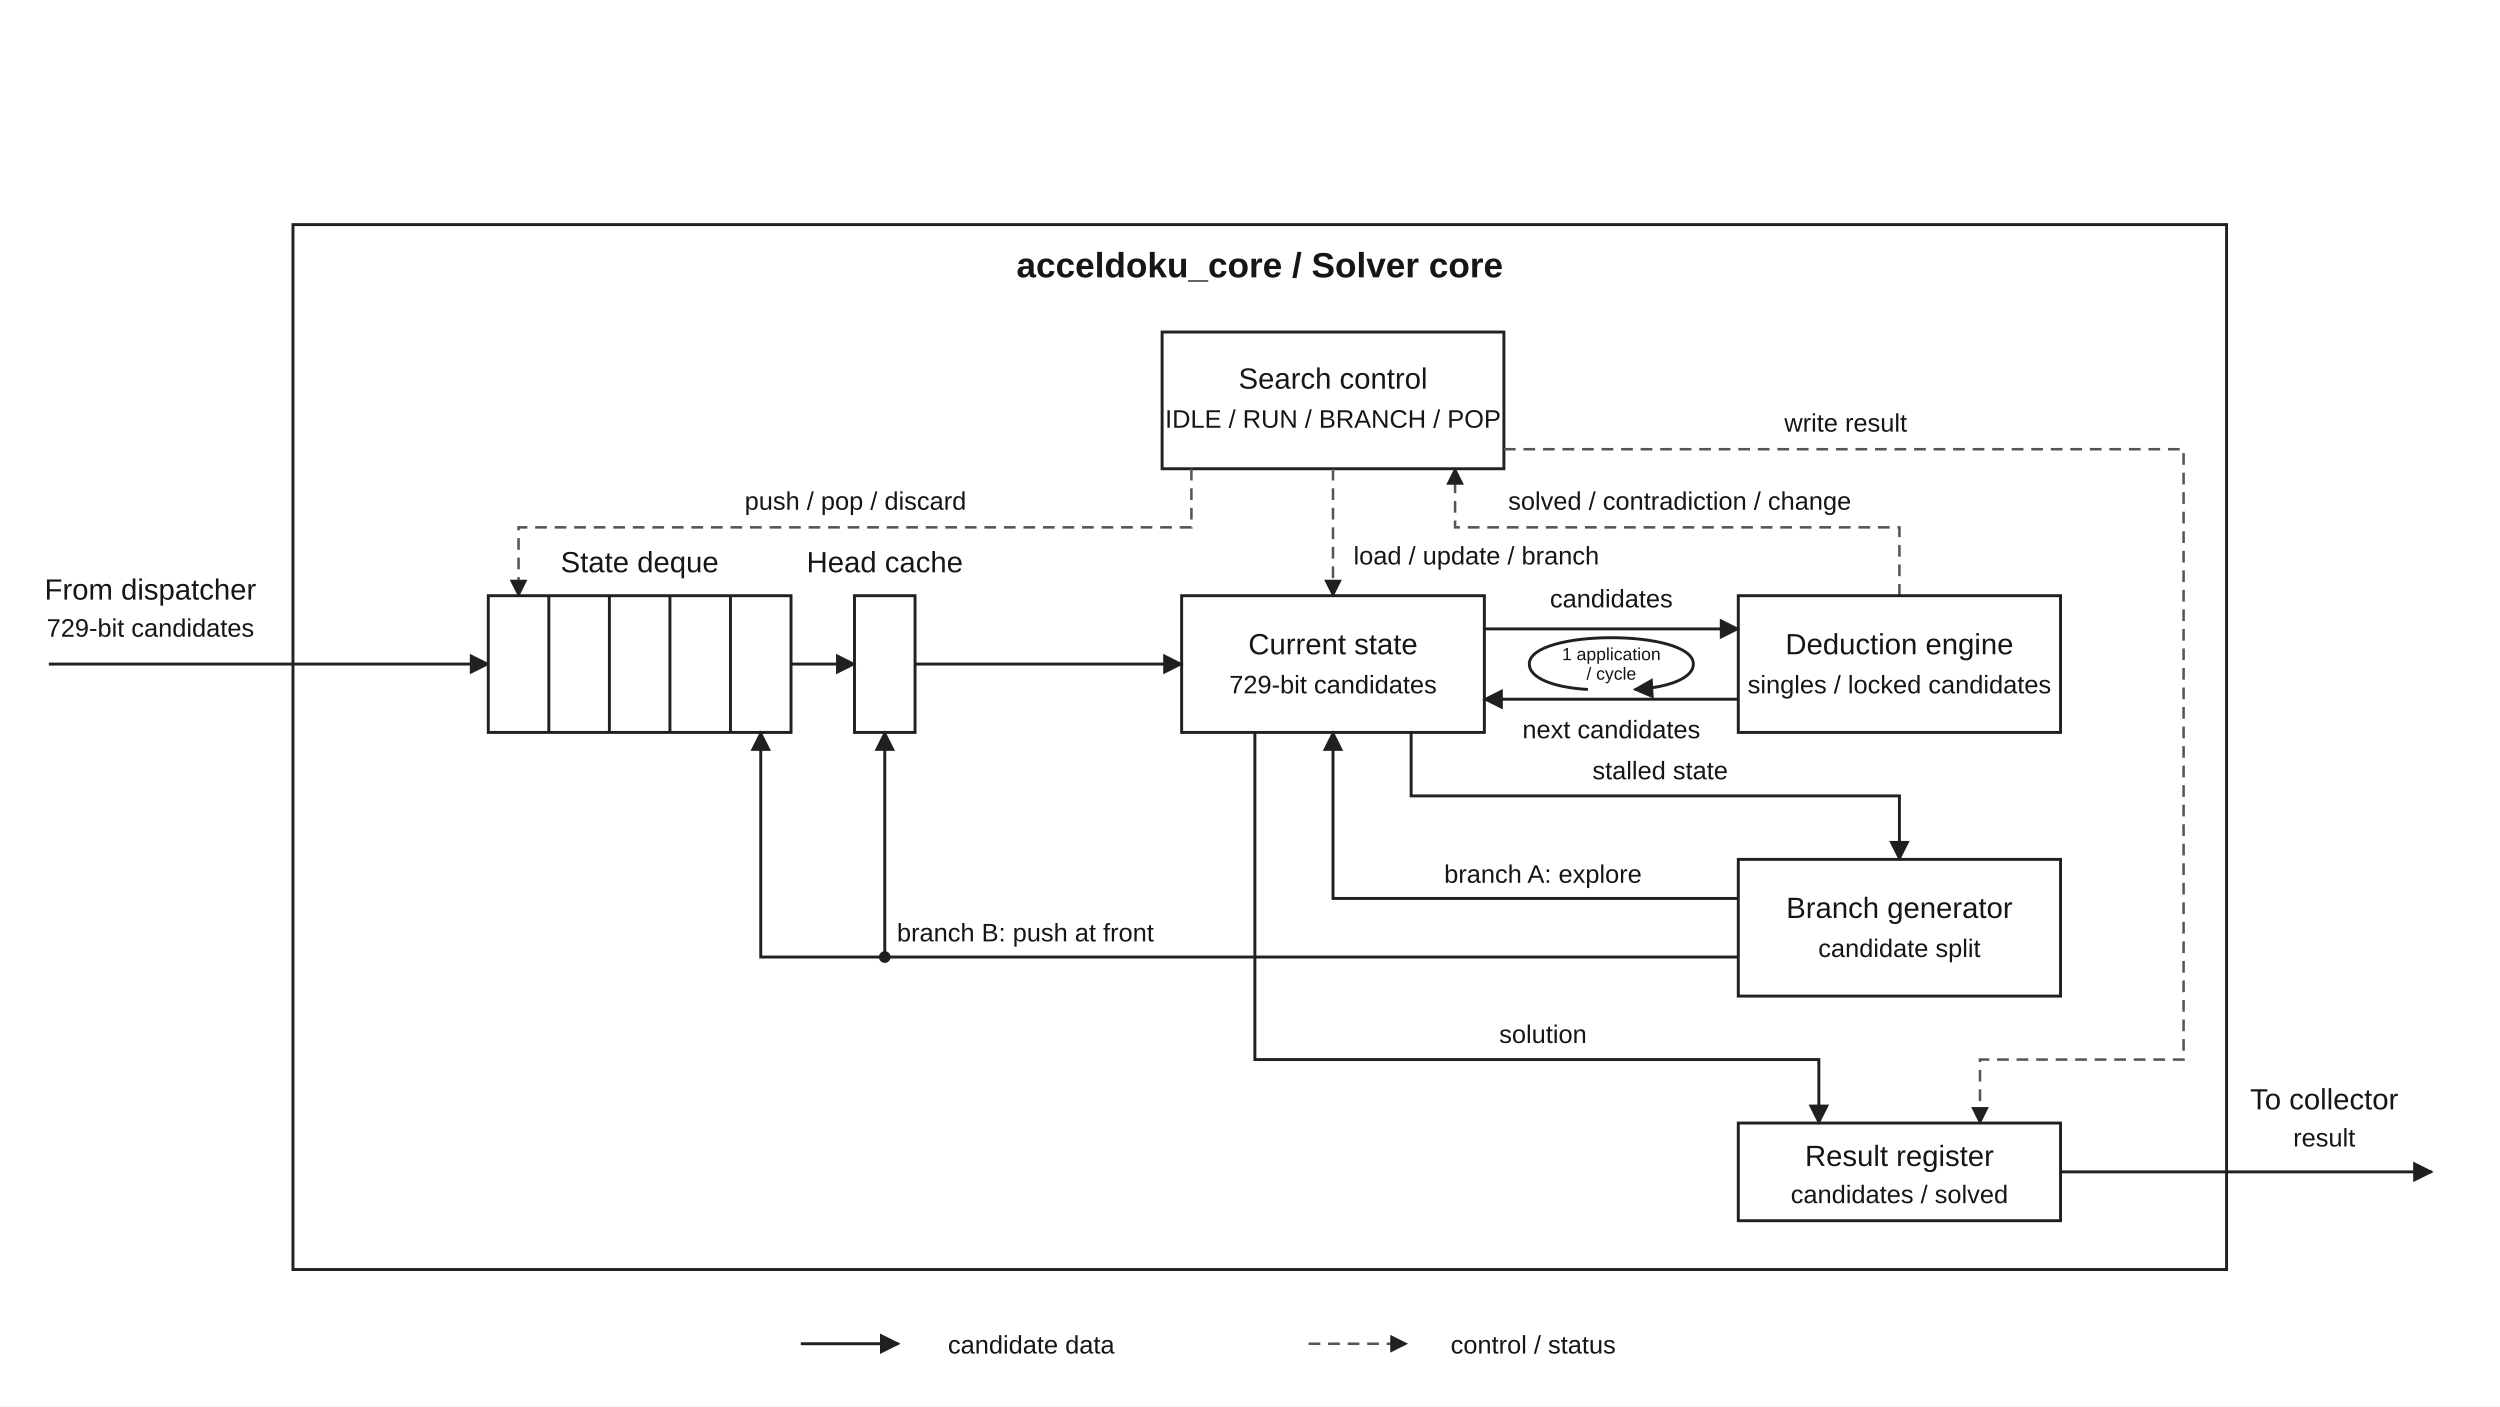
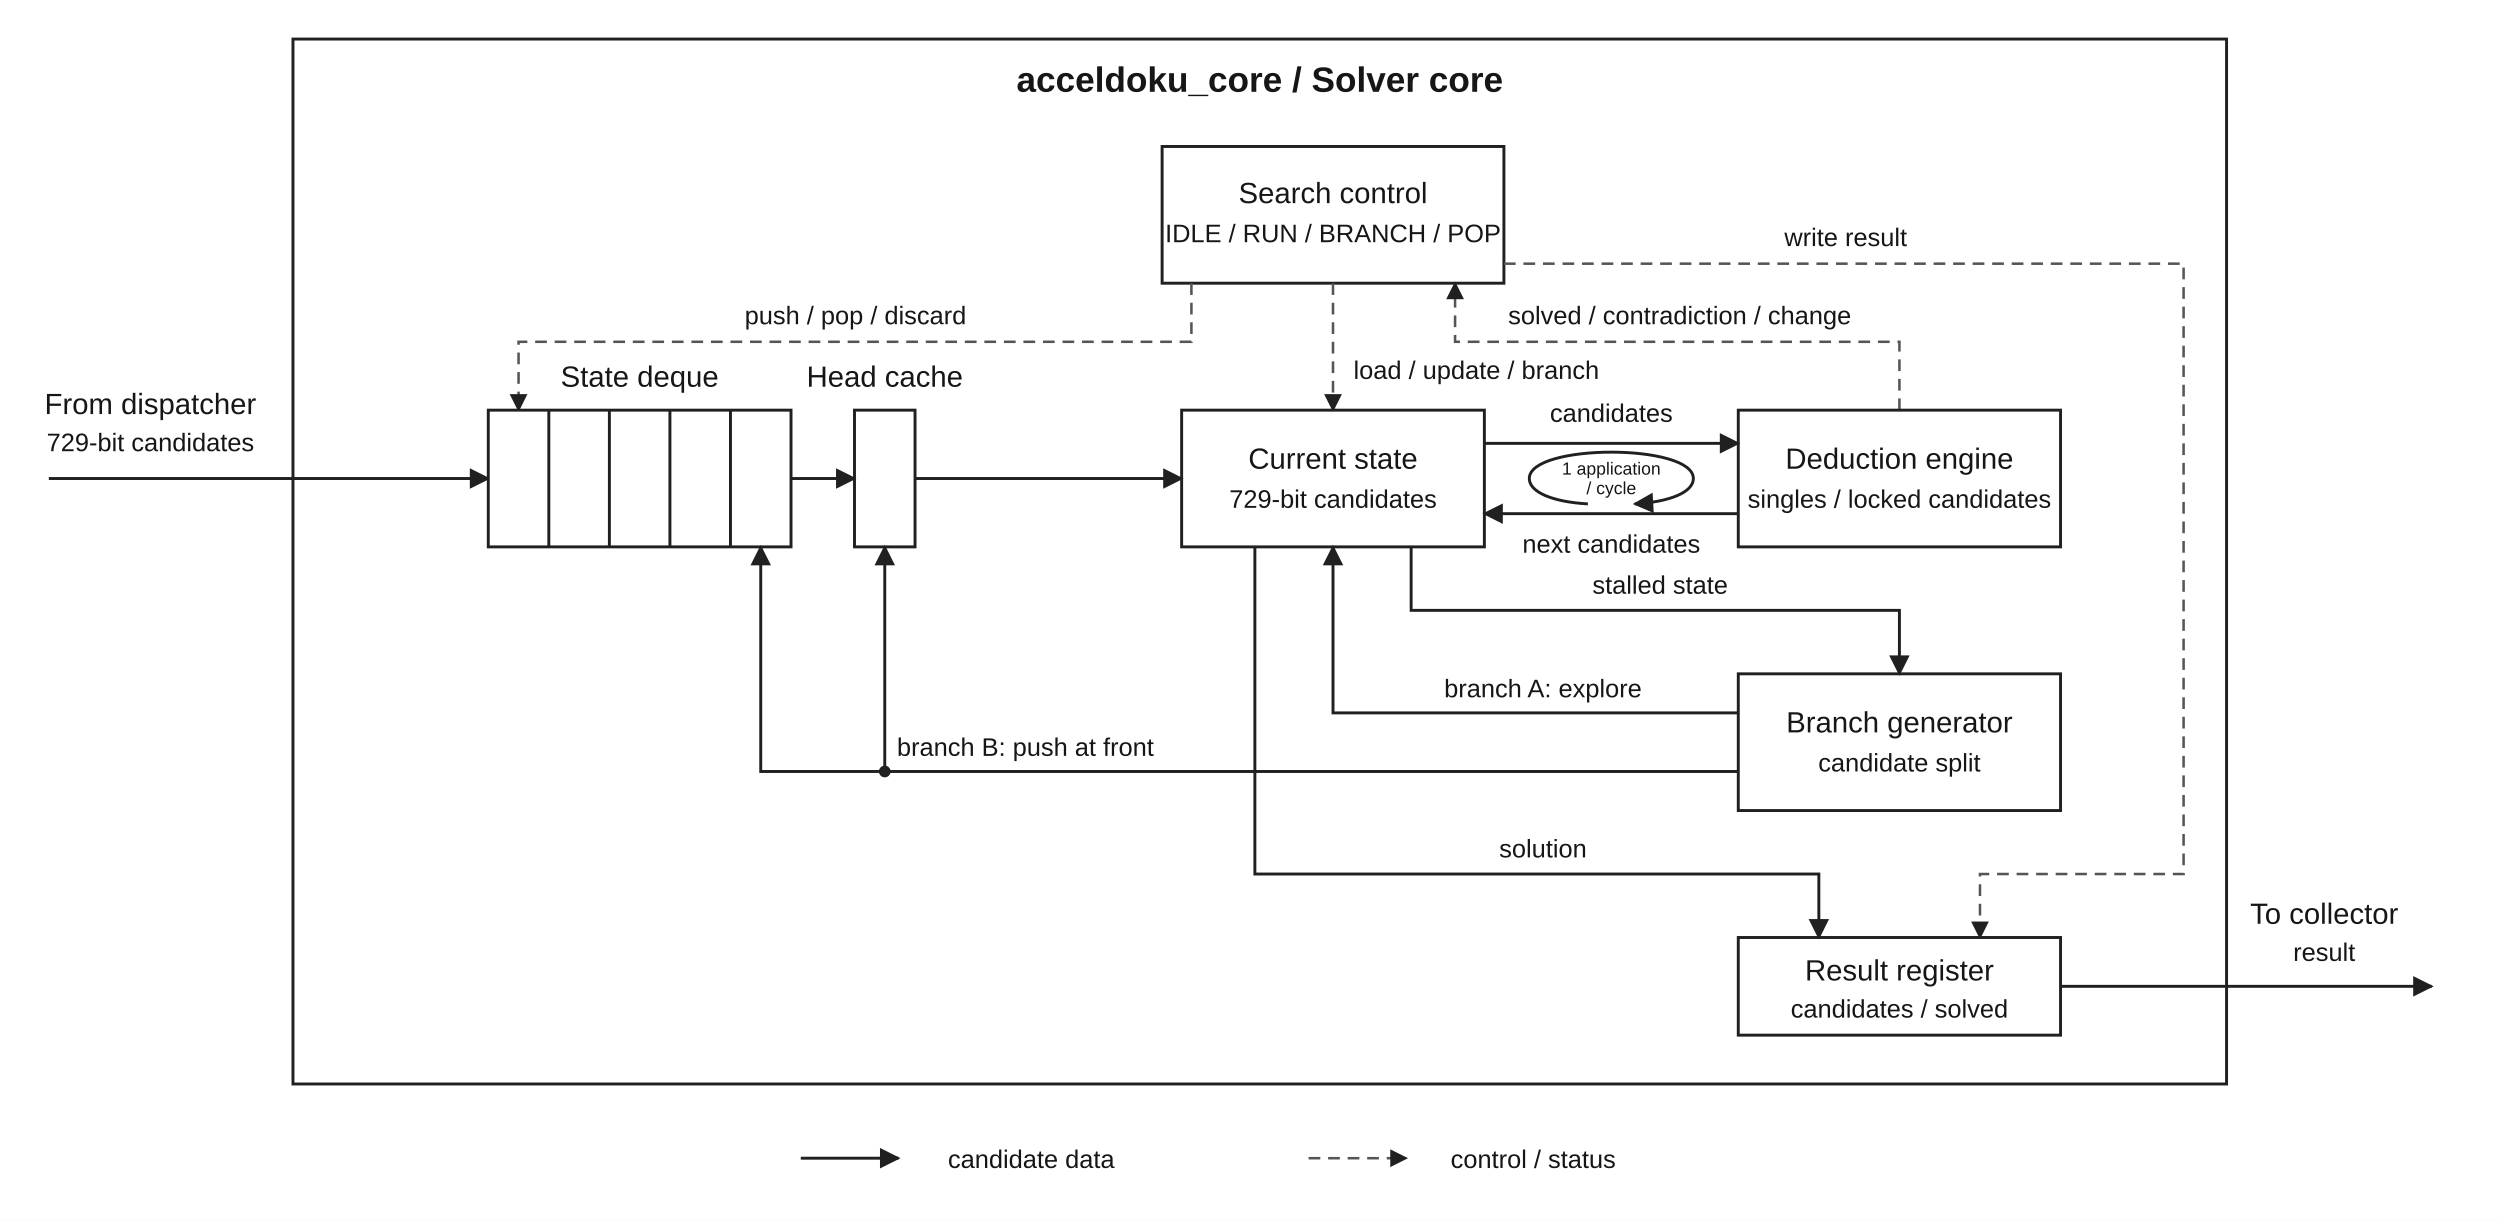
- <svg xmlns="http://www.w3.org/2000/svg" width="1280" height="720" viewBox="0 0 1280 720">
+ <svg xmlns="http://www.w3.org/2000/svg" width="1280" height="625" viewBox="0 95 1280 625">
  <defs>
    <marker id="arrow" viewBox="0 0 10 10" refX="9" refY="5" markerWidth="7" markerHeight="7" orient="auto-start-reverse">
      <path d="M 0 0 L 10 5 L 0 10 z" fill="#202020" />
    </marker>
    <style>
      text { font-family: Arial, 'Noto Sans', sans-serif; fill: #161616; font-size: 15px; text-anchor: middle }
      .title { font-size: 18px; font-weight: bold } .small { font-size: 13px }
      .box { fill: white; stroke: #202020; stroke-width: 1.5 }
      .wire { fill: none; stroke: #202020; stroke-width: 1.5; marker-end: url(#arrow) }
      .control { fill: none; stroke: #555; stroke-width: 1.3; stroke-dasharray: 6 4; marker-end: url(#arrow) }
    </style>
  </defs>
  <rect width="1280" height="720" fill="white" />
  <rect x="150" y="115" width="990" height="535" class="box" />
  <text x="645" y="142" class="title">acceldoku_core / Solver core</text>
  <rect x="595" y="170" width="175" height="70" class="box" />
  <text x="682.5" y="199">Search control</text>
  <text x="682.5" y="219" class="small">IDLE / RUN / BRANCH / POP</text>
  <path d="M 972.5 305 V 270 H 745 V 240" class="control" />
  <text x="860" y="261" class="small">solved / contradiction / change</text>
  <path d="M 610 240 V 270 H 265.5 V 305" class="control" />
  <text x="438" y="261" class="small">push / pop / discard</text>
  <path d="M 682.5 240 V 305" class="control" />
  <text x="693" y="289" class="small" style="text-anchor: start">load / update / branch</text>
  <path d="M 770 230 H 1118 V 542.5 H 1013.75 V 575" class="control" />
  <text x="945" y="221" class="small">write result</text>
  <g transform="translate(0 90)">
    <text x="77" y="217">From dispatcher</text>
    <text x="77" y="236" class="small">729-bit candidates</text>
    <path d="M 25 250 H 250" class="wire" />
    <text x="327.5" y="203">State deque</text>
    <rect x="250" y="215" width="155" height="70" class="box" />
    <path d="M 281 215 V 285 M 312 215 V 285 M 343 215 V 285 M 374 215 V 285" fill="none" stroke="#202020" stroke-width="1.5" />
    <text x="453" y="203">Head cache</text>
    <rect x="437.5" y="215" width="31" height="70" class="box" />
    <rect x="605" y="215" width="155" height="70" class="box" />
    <text x="682.5" y="245">Current state</text>
    <text x="682.5" y="265" class="small">729-bit candidates</text>
    <rect x="890" y="215" width="165" height="70" class="box" />
    <text x="972.5" y="245">Deduction engine</text>
    <text x="972.5" y="265" class="small">singles / locked candidates</text>
    <path d="M 405 250 H 437.5" class="wire" />
    <path d="M 468.5 250 H 605" class="wire" />
    <path d="M 760 232 H 890" class="wire" />
    <path d="M 890 268 H 760" class="wire" />
    <path d="M 813 263 C 795 262 783 257 783 250 C 783 232 867 232 867 250 C 867 257 855 262 837 263" class="wire" />
    <text x="825" y="248" style="font-size: 9px">1 application</text>
    <text x="825" y="258" style="font-size: 9px">/ cycle</text>
    <text x="825" y="221" class="small">candidates</text>
    <text x="825" y="288" class="small">next candidates</text>
    <rect x="890" y="350" width="165" height="70" class="box" />
    <text x="972.5" y="380">Branch generator</text>
    <text x="972.5" y="400" class="small">candidate split</text>
    <path d="M 722.5 285 V 317.5 H 972.5 V 350" class="wire" />
    <text x="850" y="309" class="small">stalled state</text>
    <path d="M 890 370 H 682.5 V 285" class="wire" />
    <text x="790" y="362" class="small">branch A: explore</text>
    <path d="M 890 400 H 389.5 V 285" class="wire" />
    <path d="M 453 400 V 285" class="wire" />
    <circle cx="453" cy="400" r="3" fill="#202020" />
    <text x="525" y="392" class="small">branch B: push at front</text>
    <rect x="890" y="485" width="165" height="50" class="box" />
    <text x="972.5" y="507">Result register</text>
    <text x="972.5" y="526" class="small">candidates / solved</text>
    <path d="M 642.5 285 V 452.5 H 931.25 V 485" class="wire" />
    <text x="790" y="444" class="small">solution</text>
    <path d="M 1055 510 H 1245" class="wire" />
    <text x="1190" y="478">To collector</text>
    <text x="1190" y="497" class="small">result</text>
  </g>
  <line x1="410" y1="688" x2="460" y2="688" class="wire" />
  <text x="528" y="693" class="small">candidate data</text>
  <line x1="670" y1="688" x2="720" y2="688" class="control" />
  <text x="785" y="693" class="small">control / status</text>
</svg>
